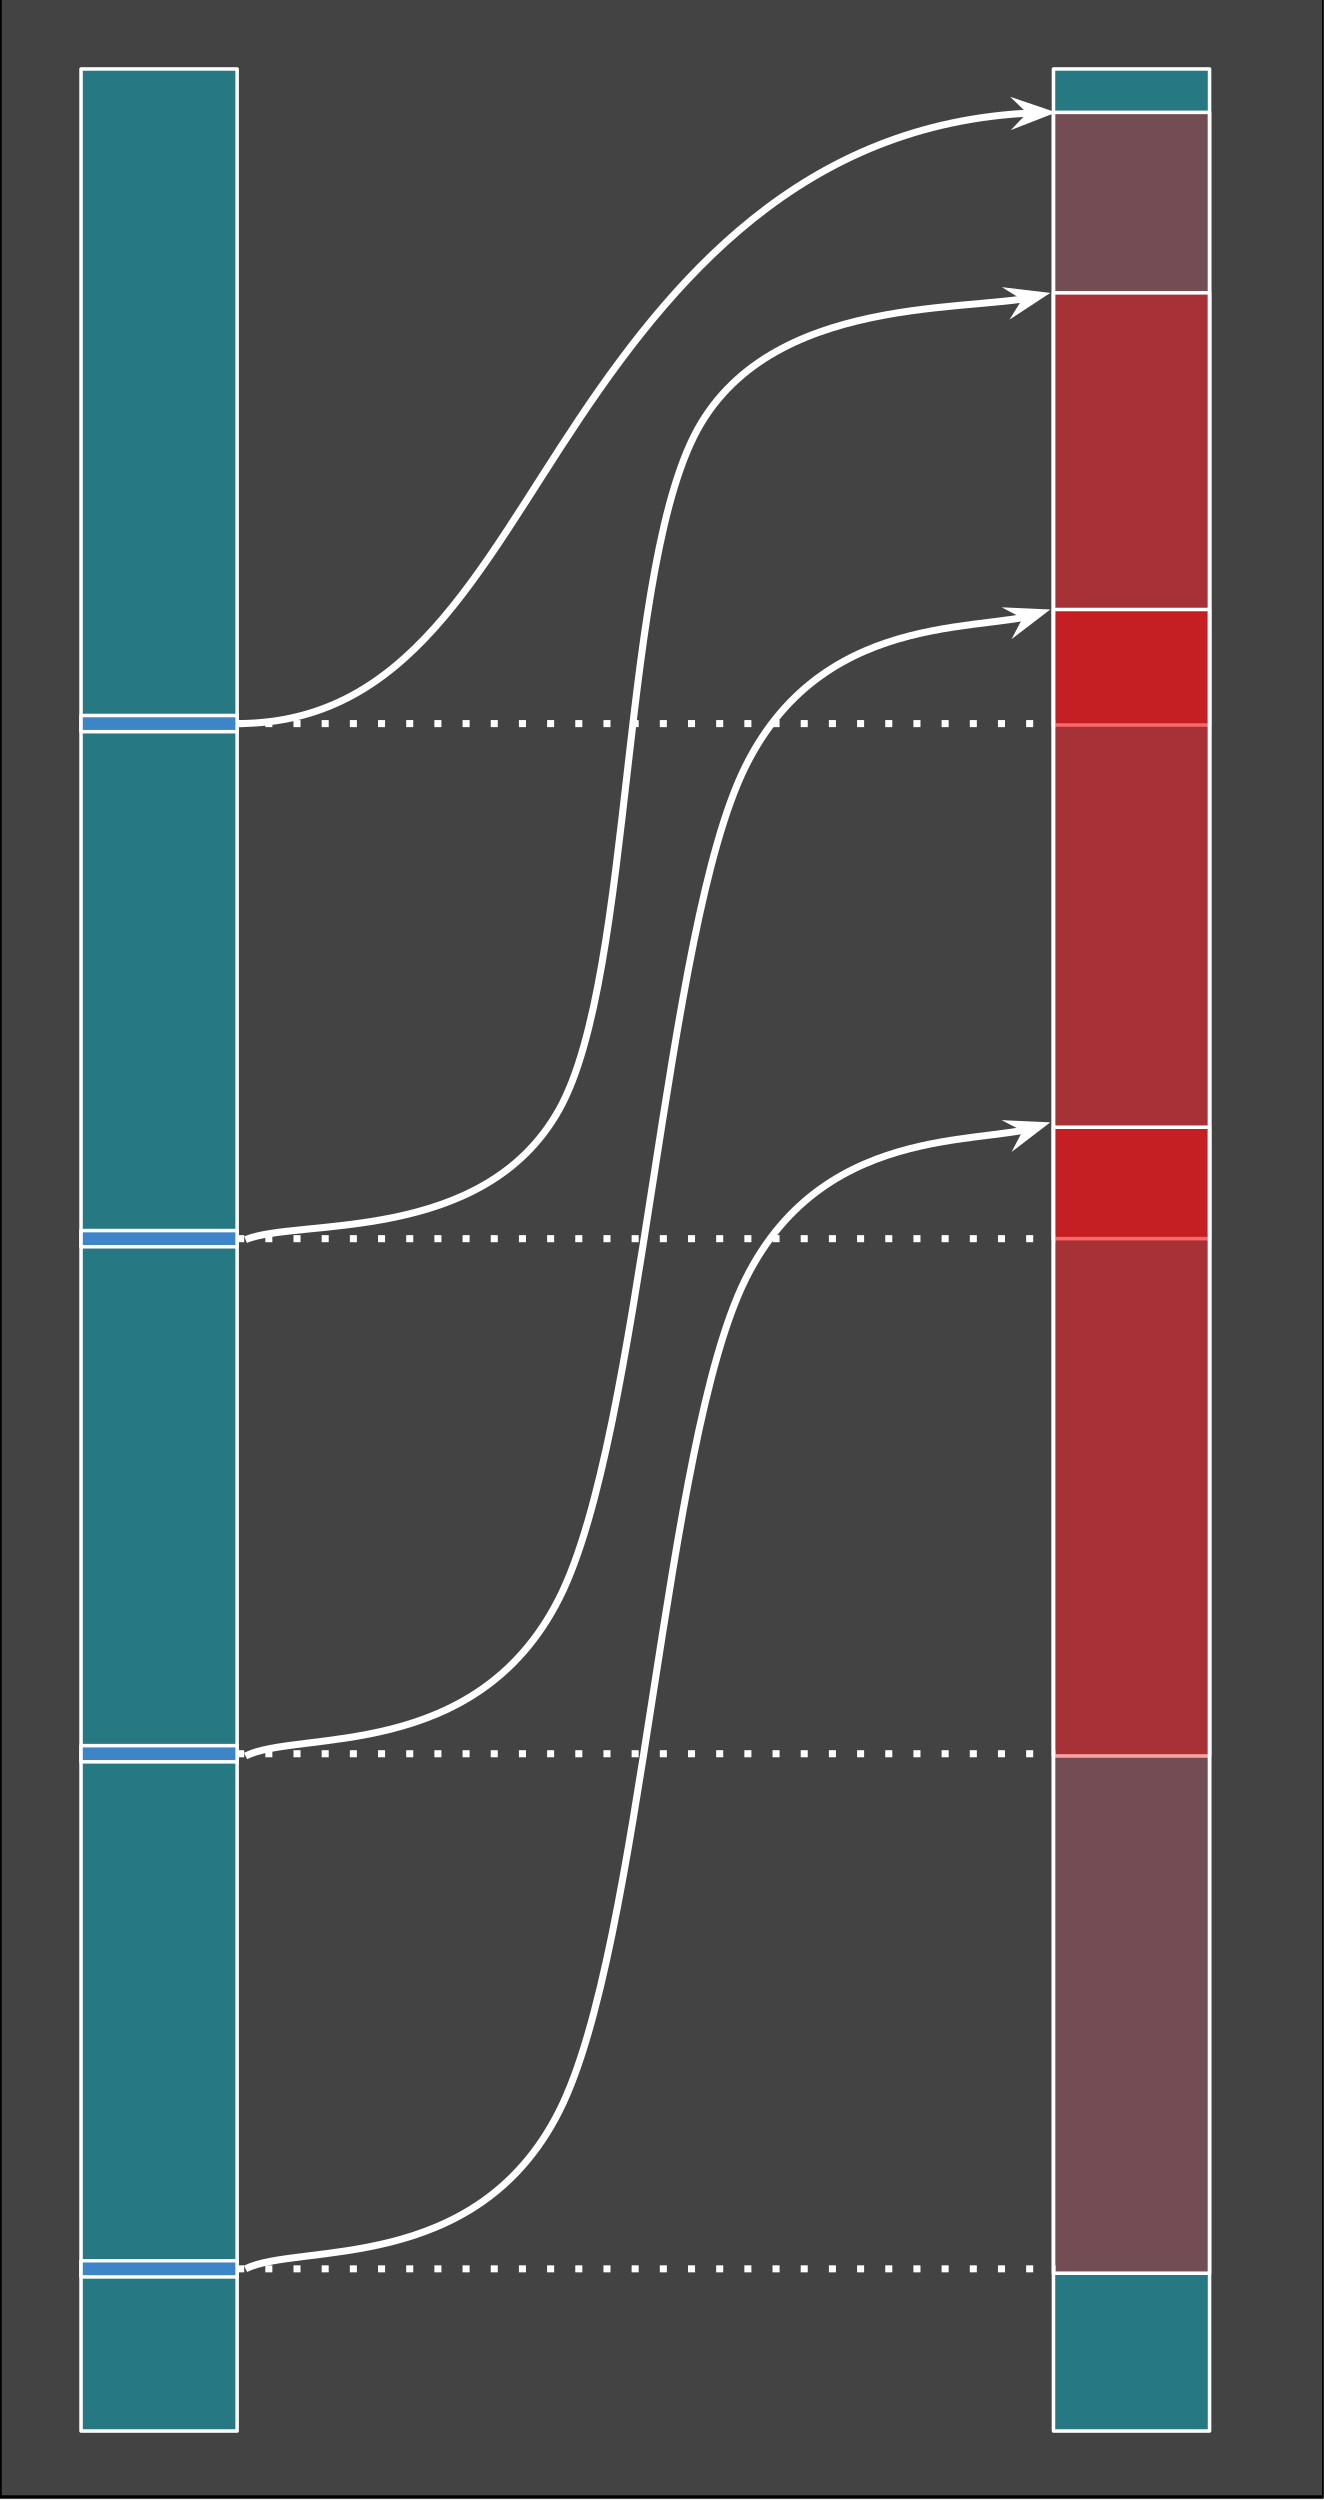
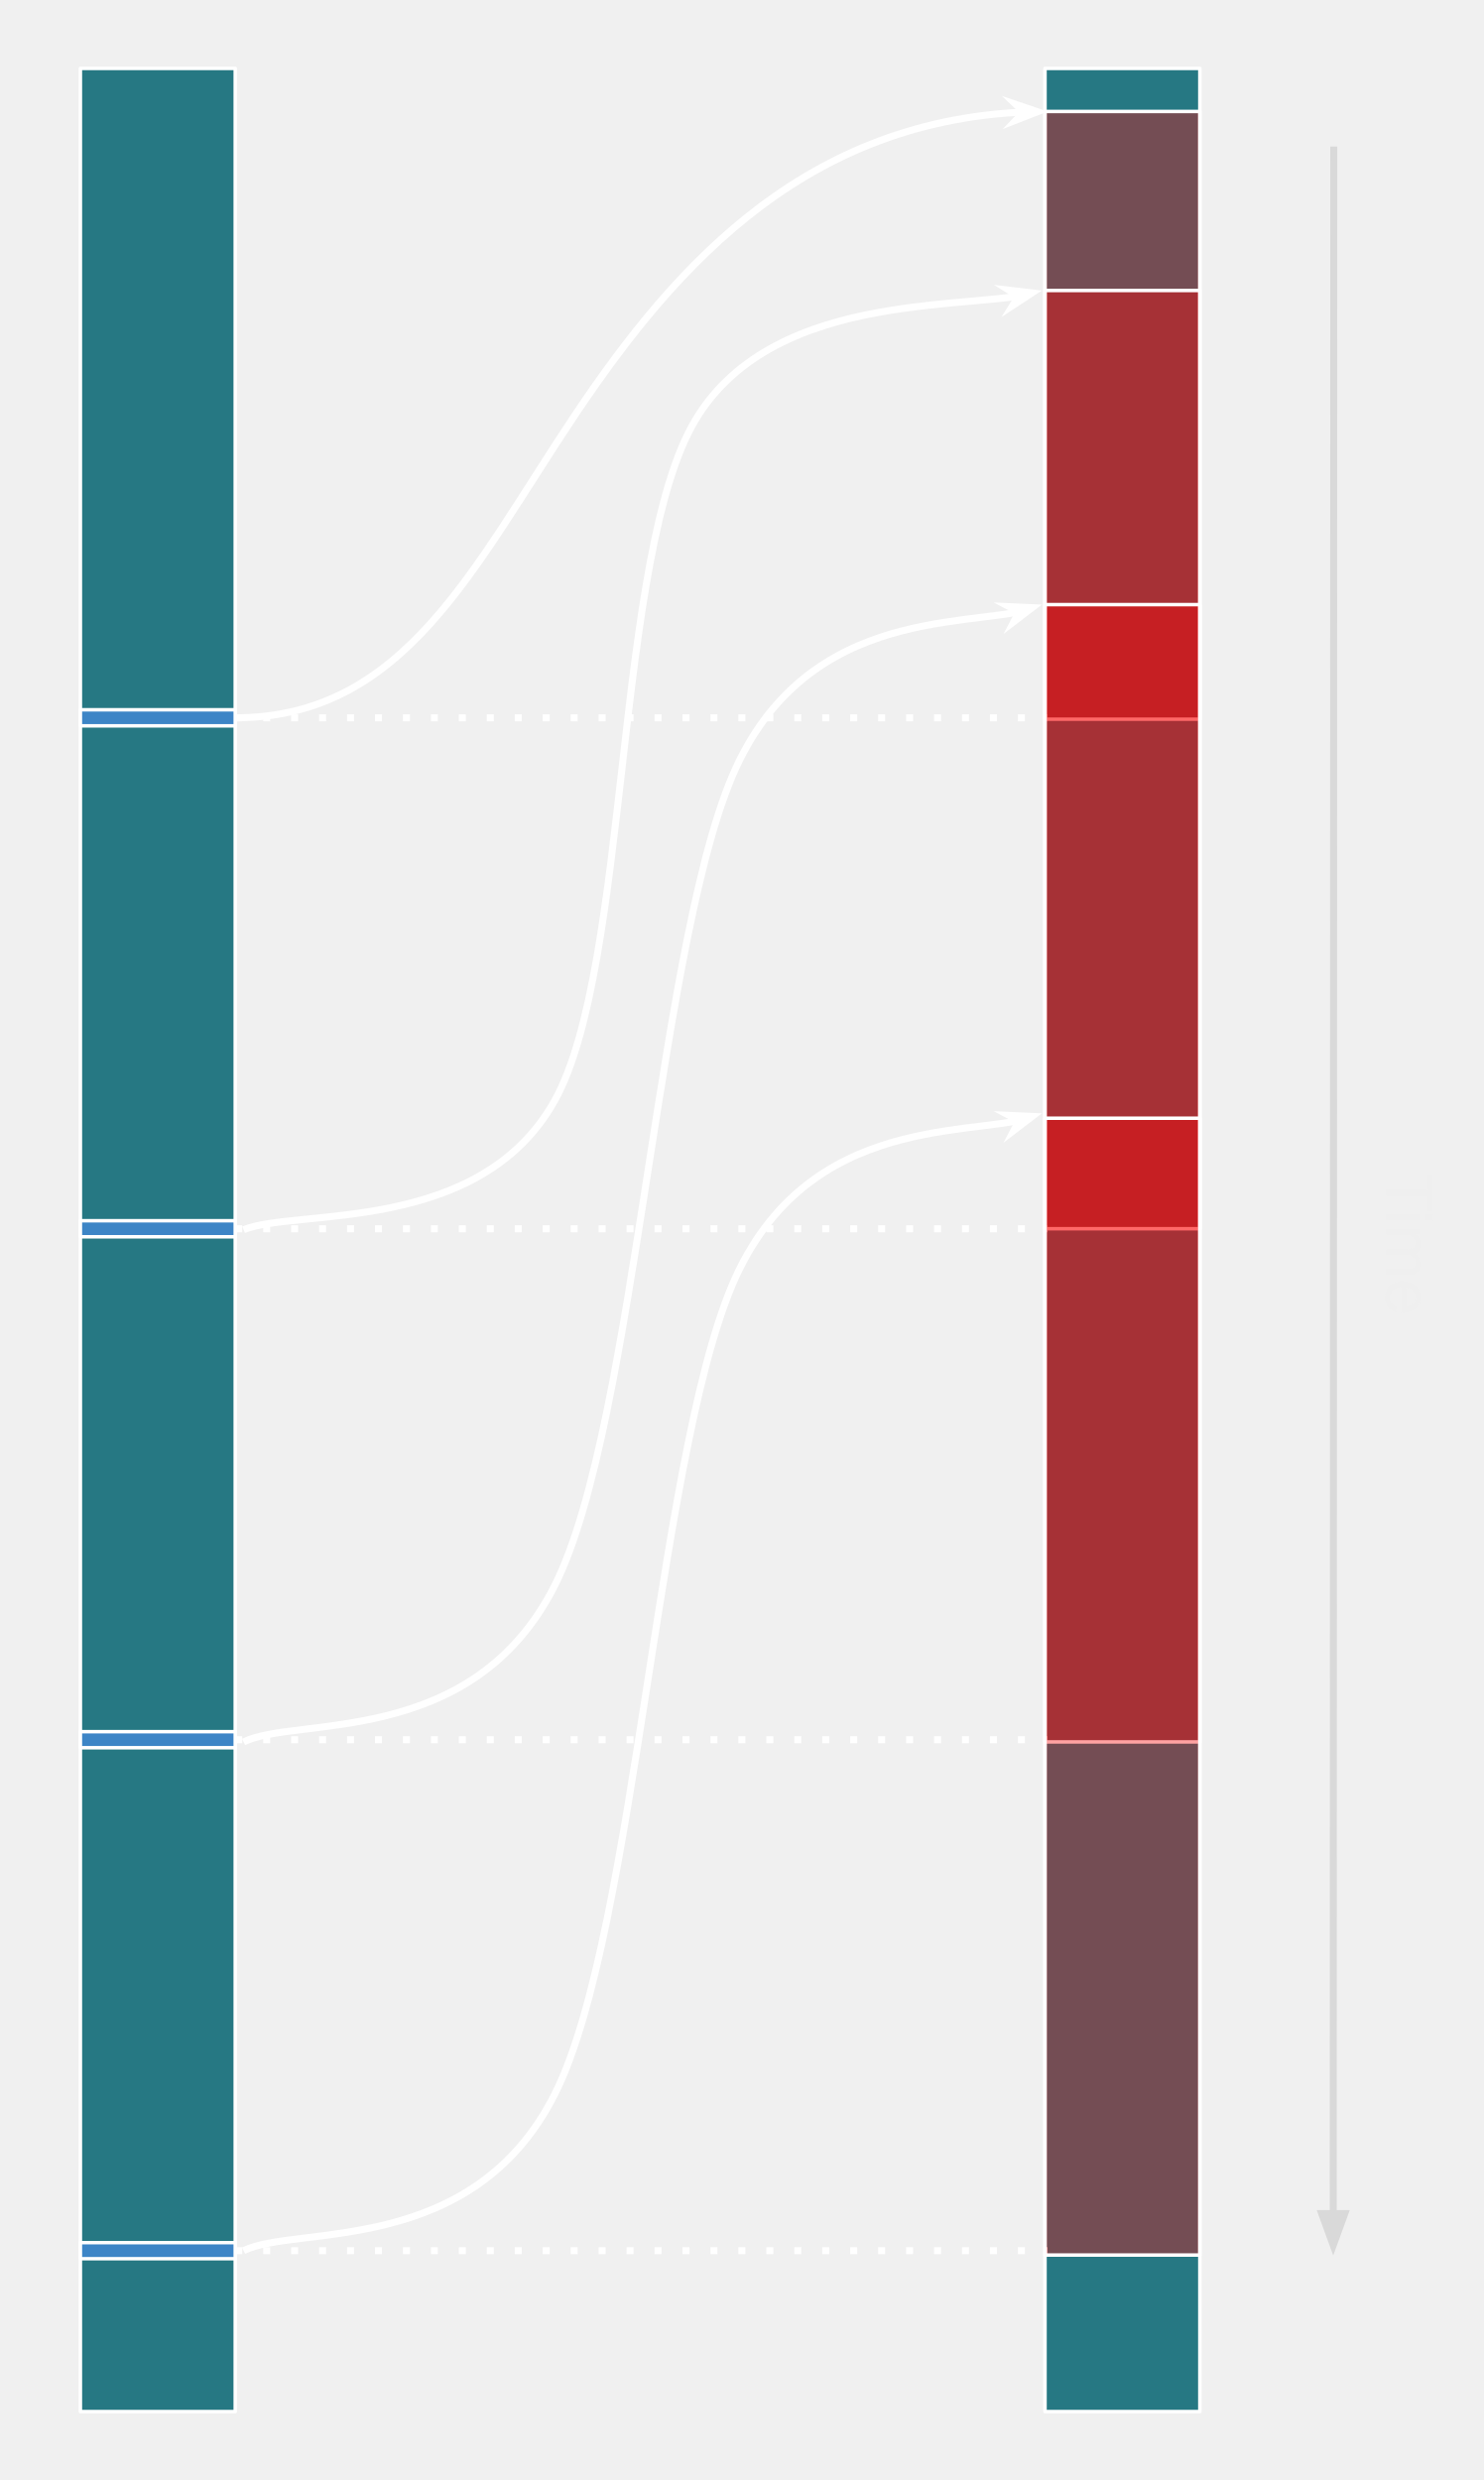
- <svg xmlns="http://www.w3.org/2000/svg" version="1.1" viewBox="0.0 0.0 375.798 709.745" fill="none" stroke="none" stroke-linecap="square" stroke-miterlimit="10">
+ <svg xmlns="http://www.w3.org/2000/svg" version="1.1" viewBox="0.0 0.0 424.504 709.745" fill="none" stroke="none" stroke-linecap="square" stroke-miterlimit="10">
  <clipPath id="p.0">
-     <path d="m0 0l375.798 0l0 709.745l-375.798 0l0 -709.745z" clip-rule="nonzero" />
+     <path d="m0 0l424.504 0l0 709.745l-424.504 0l0 -709.745z" clip-rule="nonzero" />
  </clipPath>
  <g clip-path="url(#p.0)">
-     <path fill="#000000" fill-opacity="0.0" d="m0 0l375.798 0l0 709.745l-375.798 0z" fill-rule="evenodd" />
-     <path fill="#434343" d="m0.003 -0.84l375.811 0l0 709.732l-375.811 0z" fill-rule="evenodd" />
-     <path stroke="#000000" stroke-width="1.0" stroke-linejoin="round" stroke-linecap="butt" d="m0.003 -0.84l375.811 0l0 709.732l-375.811 0z" fill-rule="evenodd" />
+     <path fill="#000000" fill-opacity="0.0" d="m0 0l424.504 0l0 709.745l-424.504 0z" fill-rule="evenodd" />
    <path fill="#267883" d="m23.005 19.581l44.315 0l0 670.583l-44.315 0z" fill-rule="evenodd" />
    <path stroke="#ffffff" stroke-width="1.0" stroke-linejoin="round" stroke-linecap="butt" d="m23.005 19.581l44.315 0l0 670.583l-44.315 0z" fill-rule="evenodd" />
    <path fill="#267883" d="m299.074 19.581l44.315 0l0 670.583l-44.315 0z" fill-rule="evenodd" />
    <path stroke="#ffffff" stroke-width="1.0" stroke-linejoin="round" stroke-linecap="butt" d="m299.074 19.581l44.315 0l0 670.583l-44.315 0z" fill-rule="evenodd" />
    <path fill="#3d85c6" d="m23.005 207.724l44.315 0l0 -4.598l-44.315 0z" fill-rule="evenodd" />
    <path stroke="#ffffff" stroke-width="1.0" stroke-linejoin="round" stroke-linecap="butt" d="m23.005 207.724l44.315 0l0 -4.598l-44.315 0z" fill-rule="evenodd" />
    <path fill="#000000" fill-opacity="0.0" d="m67.32 205.425l232.472 0" fill-rule="evenodd" />
    <path stroke="#ffffff" stroke-width="2.0" stroke-linejoin="round" stroke-linecap="butt" stroke-dasharray="2.0,6.0" d="m67.32 205.425l232.472 0" fill-rule="evenodd" />
    <path fill="#000000" fill-opacity="0.0" d="m67.32 351.652l232.472 0" fill-rule="evenodd" />
    <path stroke="#ffffff" stroke-width="2.0" stroke-linejoin="round" stroke-linecap="butt" stroke-dasharray="2.0,6.0" d="m67.32 351.652l232.472 0" fill-rule="evenodd" />
    <path fill="#000000" fill-opacity="0.0" d="m67.32 497.886l232.472 0" fill-rule="evenodd" />
    <path stroke="#ffffff" stroke-width="2.0" stroke-linejoin="round" stroke-linecap="butt" stroke-dasharray="2.0,6.0" d="m67.32 497.886l232.472 0" fill-rule="evenodd" />
    <path fill="#000000" fill-opacity="0.0" d="m67.32 644.119l232.472 0" fill-rule="evenodd" />
    <path stroke="#ffffff" stroke-width="2.0" stroke-linejoin="round" stroke-linecap="butt" stroke-dasharray="2.0,6.0" d="m67.32 644.119l232.472 0" fill-rule="evenodd" />
    <path fill="#000000" fill-opacity="0.0" d="m67.32 205.425c48.653 0 68.24 -43.378 97.307 -86.756c29.067 -43.378 67.614 -86.756 135.229 -86.756" fill-rule="evenodd" />
    <path stroke="#ffffff" stroke-width="2.0" stroke-linejoin="round" stroke-linecap="butt" d="m67.32 205.425c48.653 0 68.24 -43.378 97.307 -86.756c14.533 -21.689 31.437 -43.378 53.159 -59.645c10.861 -8.133 22.927 -14.911 36.503 -19.656c6.788 -2.372 13.954 -4.236 21.536 -5.507c3.791 -0.635 7.686 -1.123 11.689 -1.451c1.001 -0.082 2.009 -0.154 3.023 -0.216c0.507 -0.031 1.016 -0.06 1.527 -0.085c0.255 -0.013 0.511 -0.025 0.767 -0.037l0.172 -0.007" fill-rule="evenodd" />
    <path fill="#ffffff" stroke="#ffffff" stroke-width="2.0" stroke-linecap="butt" d="m293.003 32.065l-2.199 2.298l6.128 -2.385l-6.228 -2.112z" fill-rule="evenodd" />
    <path fill="#ff0000" fill-opacity="0.361" d="m299.074 205.827l44.315 0l0 -173.921l-44.315 0z" fill-rule="evenodd" />
    <path stroke="#ffffff" stroke-width="1.0" stroke-linejoin="round" stroke-linecap="butt" d="m299.074 205.827l44.315 0l0 -173.921l-44.315 0z" fill-rule="evenodd" />
    <path fill="#ff0000" fill-opacity="0.361" d="m299.074 351.646l44.315 0l0 -268.504l-44.315 0z" fill-rule="evenodd" />
    <path stroke="#ffffff" stroke-width="1.0" stroke-linejoin="round" stroke-linecap="butt" d="m299.074 351.646l44.315 0l0 -268.504l-44.315 0z" fill-rule="evenodd" />
    <path fill="#ff0000" fill-opacity="0.361" d="m299.074 498.509l44.315 0l0 -325.48l-44.315 0z" fill-rule="evenodd" />
    <path stroke="#ffffff" stroke-width="1.0" stroke-linejoin="round" stroke-linecap="butt" d="m299.074 498.509l44.315 0l0 -325.48l-44.315 0z" fill-rule="evenodd" />
    <path fill="#ff0000" fill-opacity="0.361" d="m299.074 645.372l44.315 0l0 -325.354l-44.315 0z" fill-rule="evenodd" />
    <path stroke="#ffffff" stroke-width="1.0" stroke-linejoin="round" stroke-linecap="butt" d="m299.074 645.372l44.315 0l0 -325.354l-44.315 0z" fill-rule="evenodd" />
    <path fill="#3d85c6" d="m23.005 353.954l44.315 0l0 -4.598l-44.315 0z" fill-rule="evenodd" />
    <path stroke="#ffffff" stroke-width="1.0" stroke-linejoin="round" stroke-linecap="butt" d="m23.005 353.954l44.315 0l0 -4.598l-44.315 0z" fill-rule="evenodd" />
    <path fill="#3d85c6" d="m23.005 500.185l44.315 0l0 -4.598l-44.315 0z" fill-rule="evenodd" />
    <path stroke="#ffffff" stroke-width="1.0" stroke-linejoin="round" stroke-linecap="butt" d="m23.005 500.185l44.315 0l0 -4.598l-44.315 0z" fill-rule="evenodd" />
    <path fill="#3d85c6" d="m23.005 646.416l44.315 0l0 -4.598l-44.315 0z" fill-rule="evenodd" />
    <path stroke="#ffffff" stroke-width="1.0" stroke-linejoin="round" stroke-linecap="butt" d="m23.005 646.416l44.315 0l0 -4.598l-44.315 0z" fill-rule="evenodd" />
    <path fill="#000000" fill-opacity="0.0" d="m69.714 351.932c14.839 -6.159 67.475 1.682 89.034 -36.955c21.559 -38.637 17.08 -156.229 40.318 -194.866c23.238 -38.637 82.592 -30.796 99.11 -36.955" fill-rule="evenodd" />
    <path stroke="#ffffff" stroke-width="2.0" stroke-linejoin="round" stroke-linecap="butt" d="m69.714 351.932c14.839 -6.159 67.476 1.682 89.034 -36.955c21.559 -38.637 17.08 -156.229 40.318 -194.866c11.619 -19.318 32.267 -27.017 52.075 -30.657c9.904 -1.82 19.598 -2.624 27.848 -3.359c4.125 -0.367 7.889 -0.717 11.139 -1.168c0.406 -0.056 0.804 -0.114 1.194 -0.174l0.182 -0.029" fill-rule="evenodd" />
    <path fill="#ffffff" stroke="#ffffff" stroke-width="2.0" stroke-linecap="butt" d="m291.504 84.724l-1.675 2.704l5.501 -3.604l-6.53 -0.775z" fill-rule="evenodd" />
    <path fill="#000000" fill-opacity="0.0" d="m69.714 498.522c14.839 -7.459 65.376 2.077 89.034 -44.753c23.658 -46.83 29.678 -189.437 52.916 -236.226c23.238 -46.789 72.093 -37.091 86.512 -44.509" fill-rule="evenodd" />
    <path stroke="#ffffff" stroke-width="2.0" stroke-linejoin="round" stroke-linecap="butt" d="m69.714 498.522c14.839 -7.459 65.376 2.077 89.034 -44.753c23.658 -46.83 29.678 -189.437 52.916 -236.226c11.619 -23.395 29.642 -32.667 46.563 -37.019c8.46 -2.176 16.645 -3.121 23.616 -3.986c3.485 -0.433 6.667 -0.845 9.429 -1.381l0.364 -0.072" fill-rule="evenodd" />
    <path fill="#ffffff" stroke="#ffffff" stroke-width="2.0" stroke-linecap="butt" d="m291.636 175.085l-1.473 2.819l5.223 -3.995l-6.569 -0.297z" fill-rule="evenodd" />
    <path fill="#000000" fill-opacity="0.0" d="m69.714 644.118c14.839 -7.459 65.376 2.077 89.034 -44.753c23.658 -46.83 29.678 -189.437 52.916 -236.226c23.238 -46.789 72.093 -37.091 86.512 -44.509" fill-rule="evenodd" />
    <path stroke="#ffffff" stroke-width="2.0" stroke-linejoin="round" stroke-linecap="butt" d="m69.714 644.118c14.839 -7.459 65.376 2.077 89.034 -44.753c23.658 -46.83 29.678 -189.437 52.916 -236.226c11.619 -23.395 29.642 -32.667 46.563 -37.019c8.46 -2.176 16.645 -3.121 23.616 -3.986c3.485 -0.433 6.667 -0.845 9.429 -1.381l0.364 -0.072" fill-rule="evenodd" />
    <path fill="#ffffff" stroke="#ffffff" stroke-width="2.0" stroke-linecap="butt" d="m291.636 320.681l-1.473 2.819l5.223 -3.995l-6.569 -0.297z" fill-rule="evenodd" />
+     <path fill="#000000" fill-opacity="0.0" d="m381.719 41.948l-0.157 603.559" fill-rule="evenodd" />
+     <path stroke="#d9d9d9" stroke-width="2.0" stroke-linejoin="round" stroke-linecap="butt" d="m381.719 41.948l-0.154 591.559" fill-rule="evenodd" />
+     <path fill="#d9d9d9" stroke="#d9d9d9" stroke-width="2.0" stroke-linecap="butt" d="m378.261 633.506l3.301 9.077l3.306 -9.075z" fill-rule="evenodd" />
+     <path fill="#000000" fill-opacity="0.0" d="m423.577 326.646l0 66.709l-42.016 0l0 -66.709z" fill-rule="evenodd" />
+     <path fill="#efefef" d="m396.657 340.489l11.781 0l0 -4.406l1.578 0l0 10.578l-1.578 0l0 -4.406l-11.781 0l0 -1.766zm11.469 7.094l1.891 0l0 1.641l-1.891 0l0 -1.641zm-11.469 0l9.672 0l0 1.641l-9.672 0l0 -1.641zm0 4.145l9.672 0l0 1.469l-1.359 0q0.719 0.453 1.141 1.203q0.438 0.766 0.438 1.719q0 1.078 -0.453 1.766q-0.438 0.688 -1.234 0.969q1.688 1.156 1.688 2.984q0 1.453 -0.797 2.219q-0.797 0.781 -2.453 0.781l-6.641 0l0 -1.641l6.094 0q0.984 0 1.406 -0.156q0.438 -0.156 0.703 -0.578q0.266 -0.422 0.266 -0.984q0 -1.016 -0.688 -1.688q-0.672 -0.672 -2.156 -0.672l-5.625 0l0 -1.641l6.281 0q1.094 0 1.641 -0.406q0.547 -0.406 0.547 -1.312q0 -0.688 -0.359 -1.281q-0.359 -0.594 -1.062 -0.859q-0.703 -0.25 -2.031 -0.25l-5.016 0l0 -1.641zm3.109 22.166l-0.203 1.688q-1.484 -0.406 -2.312 -1.484q-0.812 -1.078 -0.812 -2.766q0 -2.125 1.297 -3.375q1.312 -1.234 3.672 -1.234q2.453 0 3.797 1.25q1.344 1.266 1.344 3.266q0 1.938 -1.328 3.156q-1.312 1.234 -3.703 1.234q-0.156 0 -0.438 0l0 -7.219q-1.594 0.094 -2.453 0.906q-0.844 0.812 -0.844 2.016q0 0.906 0.469 1.547q0.484 0.641 1.516 1.016zm2.656 -5.391l0 5.406q1.219 -0.109 1.828 -0.625q0.953 -0.781 0.953 -2.031q0 -1.125 -0.766 -1.906q-0.75 -0.766 -2.016 -0.844z" fill-rule="nonzero" />
  </g>
</svg>
